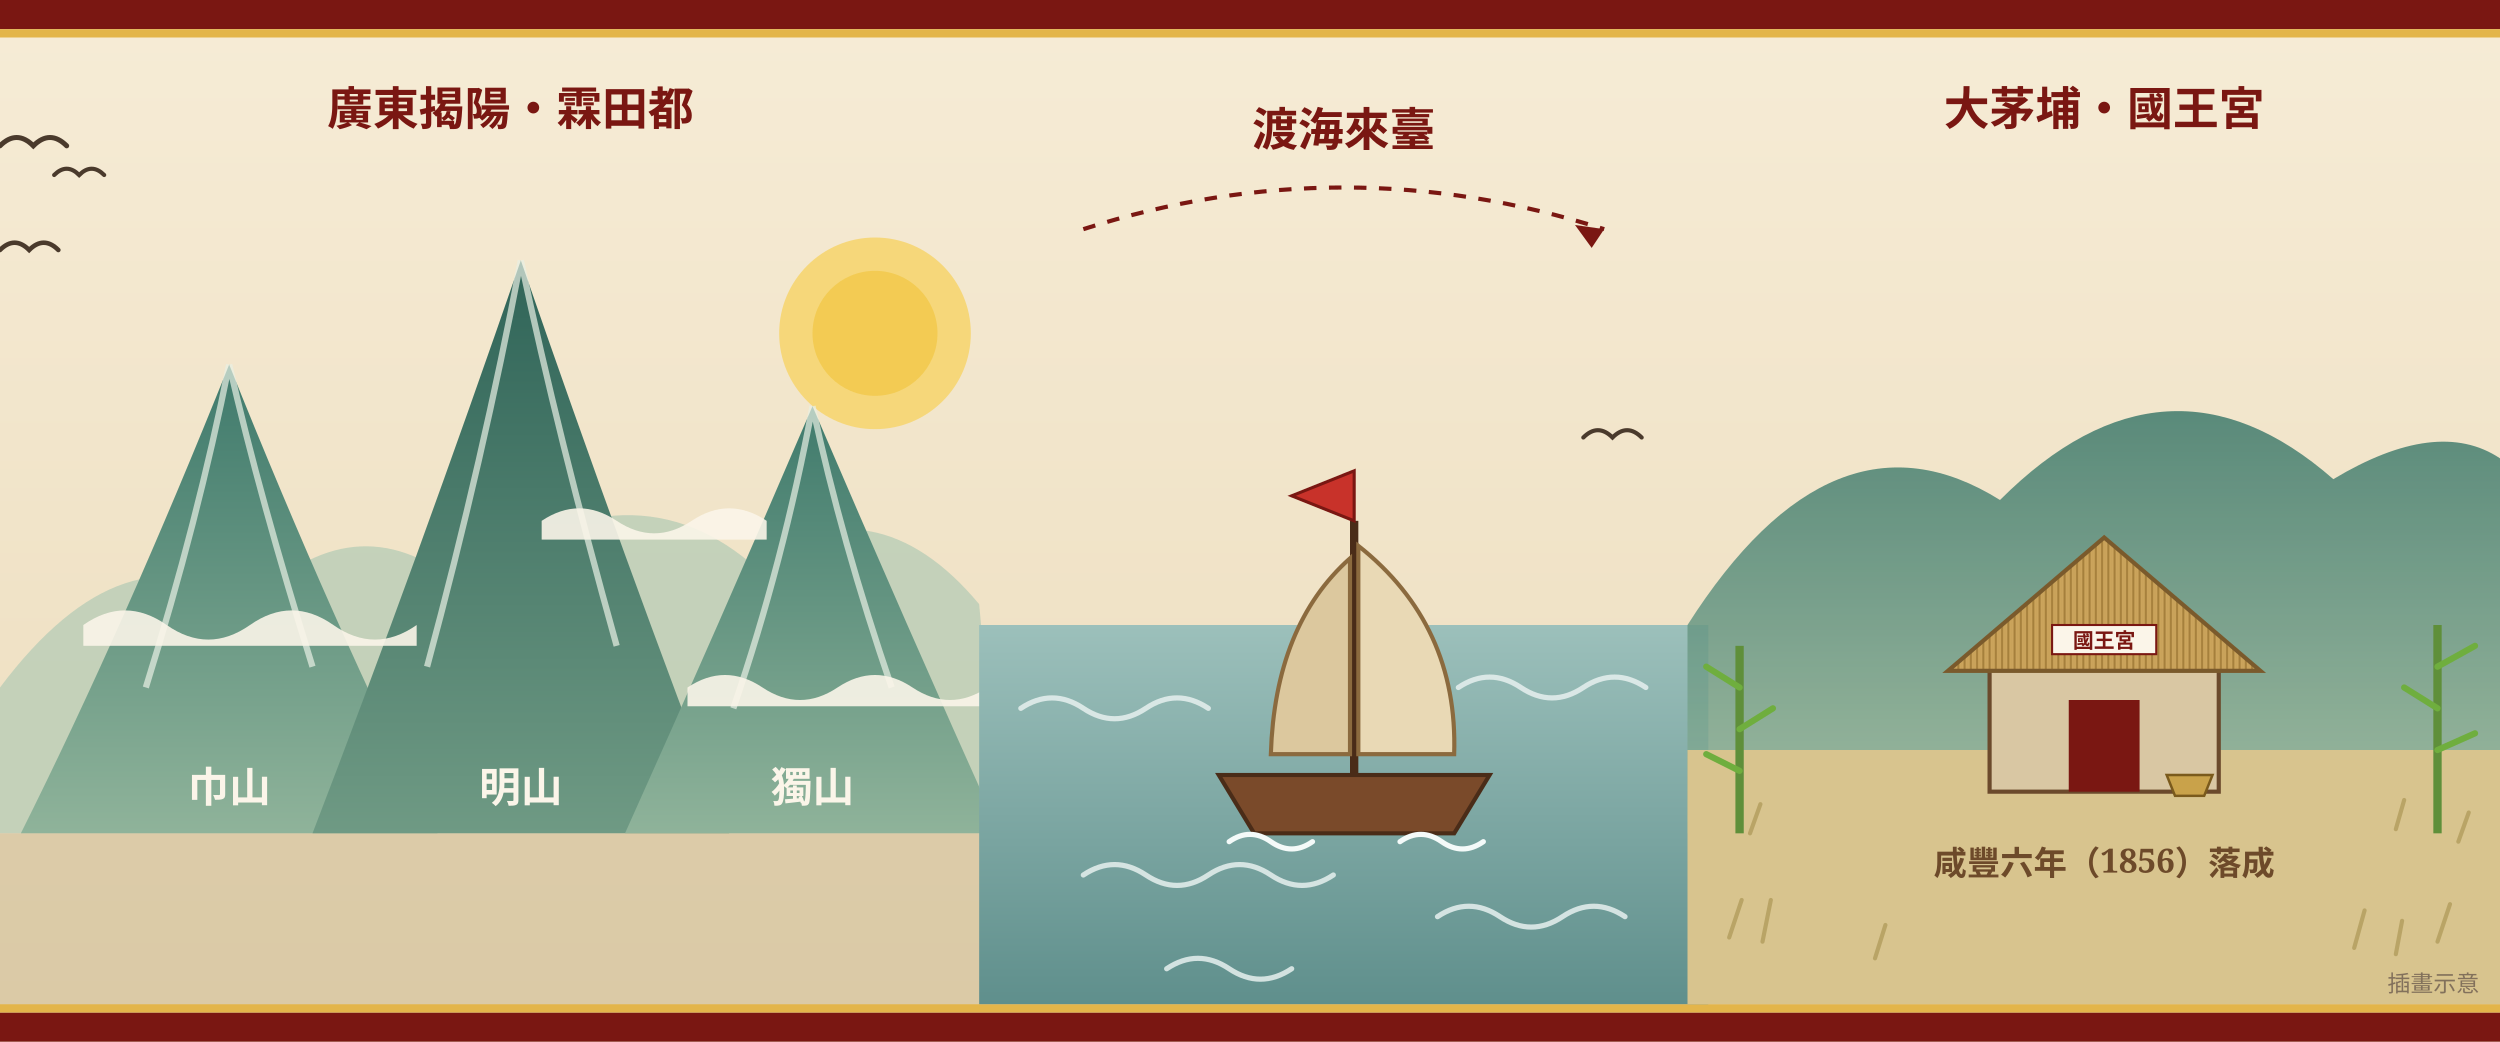
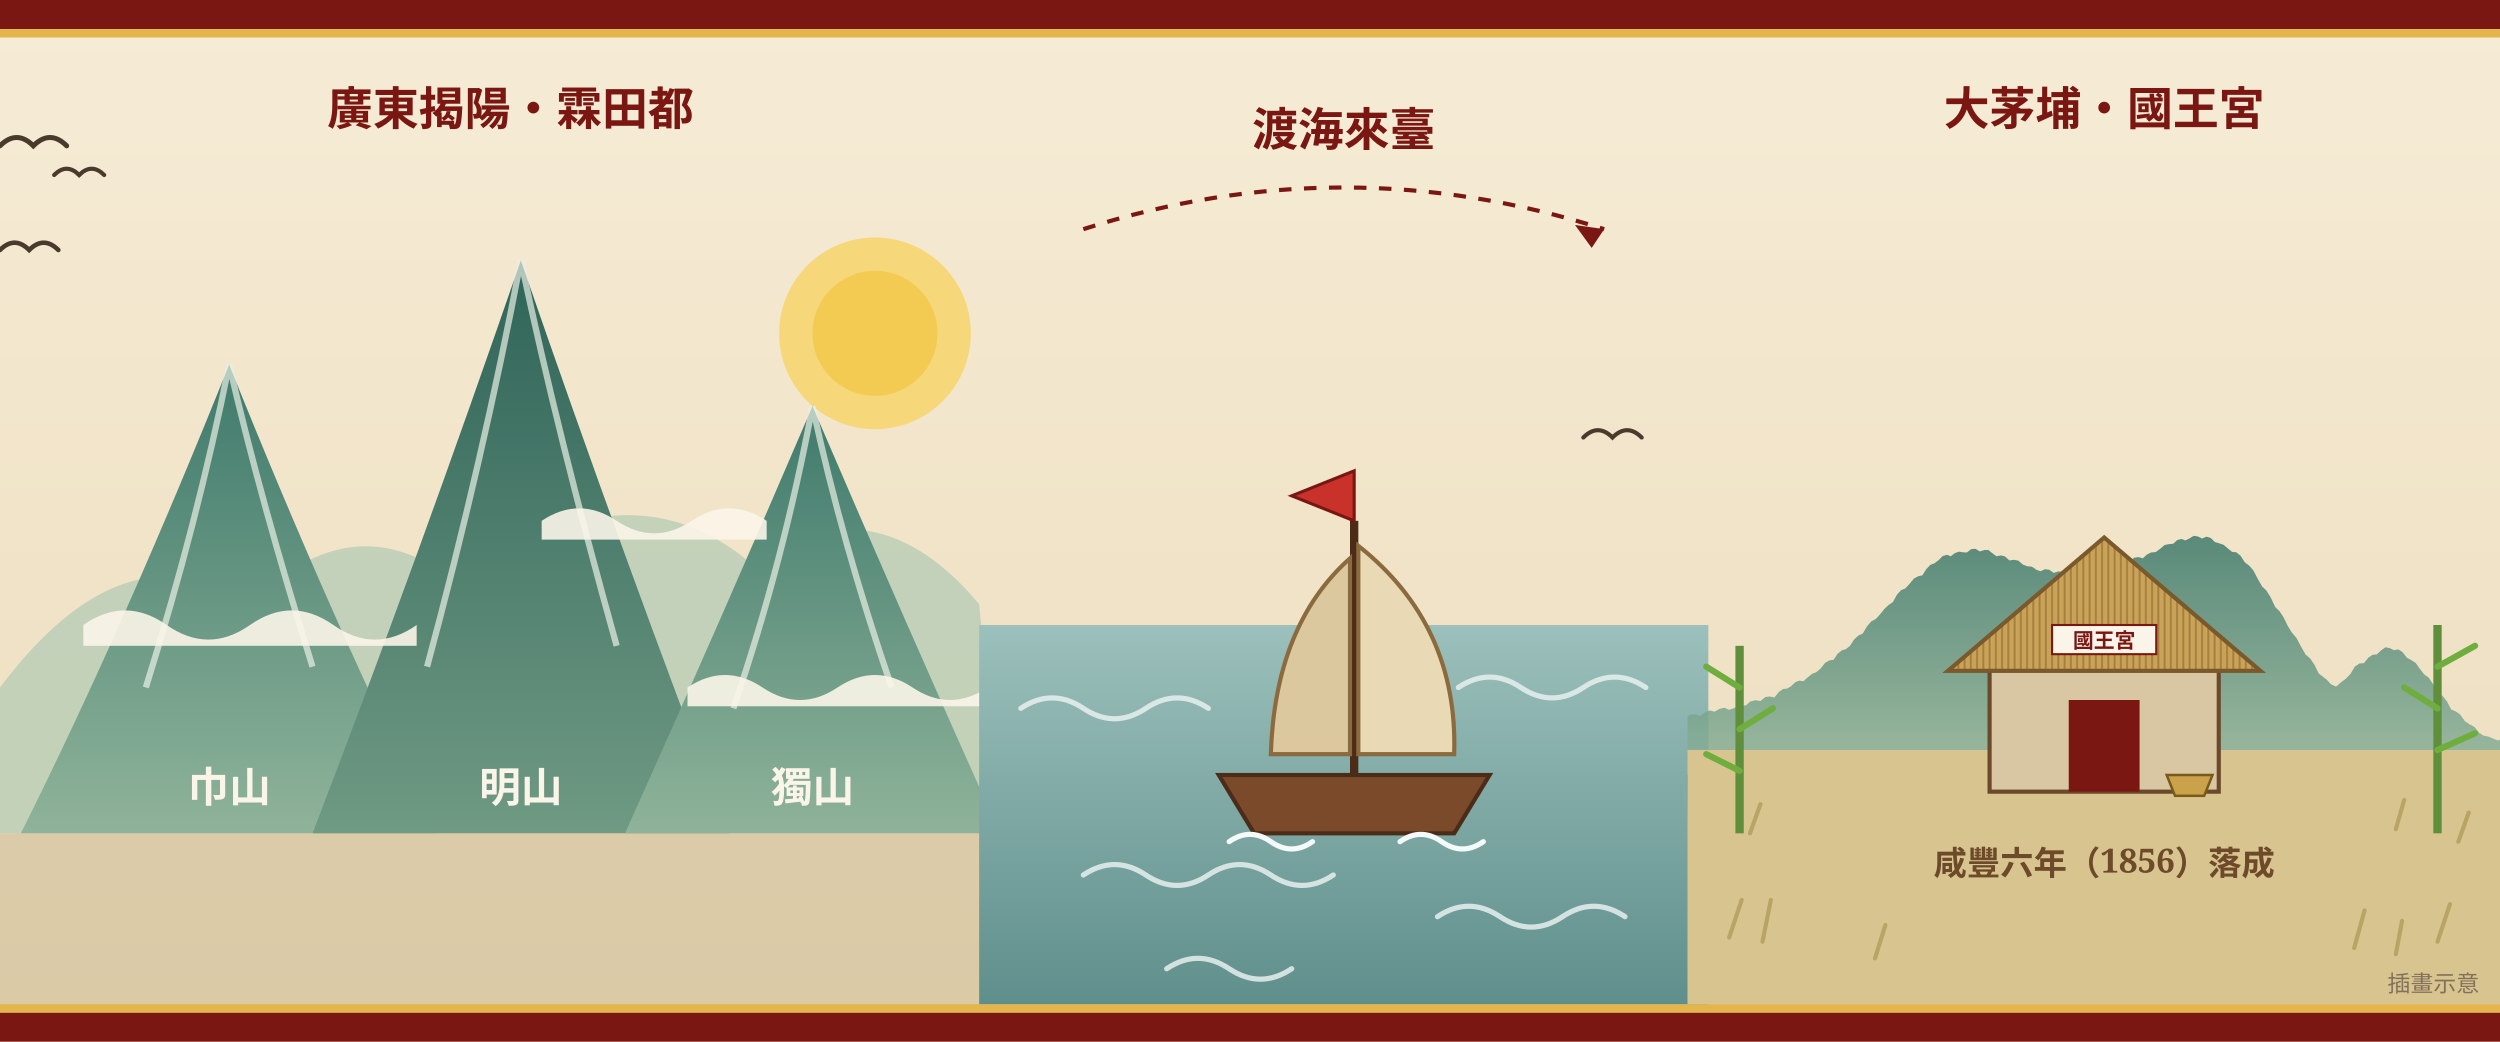
<svg xmlns="http://www.w3.org/2000/svg" viewBox="0 0 1200 500" width="1200" height="500">
  <defs>
    <linearGradient id="paper" x1="0" y1="0" x2="0" y2="1">
      <stop offset="0" stop-color="#f6ecd6" />
      <stop offset="1" stop-color="#ecdcbc" />
    </linearGradient>
    <linearGradient id="mtn" x1="0" y1="0" x2="0" y2="1">
      <stop offset="0" stop-color="#3f7a6c" />
      <stop offset="1" stop-color="#8fb39a" />
    </linearGradient>
    <linearGradient id="mtn2" x1="0" y1="0" x2="0" y2="1">
      <stop offset="0" stop-color="#2f6458" />
      <stop offset="1" stop-color="#6f9a84" />
    </linearGradient>
    <linearGradient id="sea" x1="0" y1="0" x2="0" y2="1">
      <stop offset="0" stop-color="#9cc0bb" />
      <stop offset="1" stop-color="#5f8f8c" />
    </linearGradient>
    <pattern id="thatch" width="6" height="8" patternUnits="userSpaceOnUse">
      <rect width="6" height="8" fill="#c9a25a" />
      <path d="M1 0V8M4 0V8" stroke="#a9833f" stroke-width="1" />
    </pattern>
  </defs>
  <style>
    .smoke{animation:smoke 3.6s ease-out infinite;transform-box:fill-box;transform-origin:50% 100%}
    .smoke.s2{animation-delay:1.2s}.smoke.s3{animation-delay:2.4s}
    @keyframes smoke{0%{opacity:0;transform:translateY(8px) scale(.7)}30%{opacity:.75}100%{opacity:0;transform:translateY(-26px) scale(1.25)}}
    .dash{animation:dash 3s linear infinite}
    @keyframes dash{to{stroke-dashoffset:-28}}
    .flag{animation:flag 1.6s ease-in-out infinite alternate;transform-box:fill-box;transform-origin:0 50%}
    .flag.r{transform-origin:100% 50%}
    @keyframes flag{0%{transform:skewY(-6deg) scaleX(.94)}100%{transform:skewY(5deg) scaleX(1.04)}}
    .sway{animation:sway 2.8s ease-in-out infinite alternate;transform-box:fill-box;transform-origin:50% 100%}
    @keyframes sway{from{transform:rotate(-3deg)}to{transform:rotate(3deg)}}
    .lantern{animation:lantern 3.2s ease-in-out infinite alternate;transform-box:fill-box;transform-origin:50% 0}
    .lantern.b{animation-delay:-1.6s}
    @keyframes lantern{from{transform:rotate(-5deg)}to{transform:rotate(5deg)}}
    .glow{animation:glow 2.6s ease-in-out infinite alternate}
    @keyframes glow{from{opacity:.25}to{opacity:.7}}
    .bird{animation:bird 28s linear infinite}
    .bird.b2{animation-duration:34s;animation-delay:-12s}
    @keyframes bird{from{transform:translate(-120px,0)}to{transform:translate(1450px,-70px)}}
    .wing{animation:flap .45s ease-in-out infinite alternate;transform-box:fill-box;transform-origin:50% 100%}
    @keyframes flap{to{transform:scaleY(.35)}}
    .drift{animation:drift 9s ease-in-out infinite alternate}
    .drift.slow{animation-duration:14s}
    @keyframes drift{from{transform:translateX(-14px)}to{transform:translateX(14px)}}
    @media (prefers-reduced-motion: reduce){*{animation:none!important}}
  </style>
  <rect width="1200" height="500" fill="url(#paper)" />
  <rect x="0" y="0" width="1200" height="14" fill="#7a1712" />
  <rect x="0" y="486" width="1200" height="14" fill="#7a1712" />
  <rect x="0" y="14" width="1200" height="4" fill="#e3b54a" />
  <rect x="0" y="482" width="1200" height="4" fill="#e3b54a" />
  <text x="245" y="60" text-anchor="middle" font-family="Noto Serif TC, serif" font-size="22" font-weight="900" fill="#7a1712">廣東揭陽・霖田都</text>
  <circle cx="420" cy="160" r="46" fill="#f6d77a" class="glow" />
  <circle cx="420" cy="160" r="30" fill="#f2c94c" opacity=".85" />
  <path d="M0 330Q60 250 120 290Q170 240 220 280Q300 220 360 270Q420 230 470 290L480 400H0Z" fill="#b9cdb6" opacity=".8" />
  <path d="M10 400Q60 300 110 175Q160 300 210 400Z" fill="url(#mtn)" />
  <path d="M110 175Q95 250 70 330M110 175Q125 240 150 320" fill="none" stroke="#e8f0e4" stroke-width="3" opacity=".7" />
  <path d="M150 400Q200 270 250 125Q300 270 350 400Z" fill="url(#mtn2)" />
  <path d="M250 125Q232 220 205 320M250 125Q268 210 296 310" fill="none" stroke="#e8f0e4" stroke-width="3" opacity=".7" />
  <path d="M300 400Q345 300 390 195Q435 300 480 400Z" fill="url(#mtn)" />
  <path d="M390 195Q376 270 352 340M390 195Q404 260 428 330" fill="none" stroke="#e8f0e4" stroke-width="3" opacity=".7" />
  <g fill="#fbf5e9" opacity=".9" class="drift">
    <path d="M40 300q20-14 40 0t40 0t40 0t40 0v10h-160z" />
    <path d="M260 250q18-12 36 0t36 0t36 0v9h-108z" />
    <path d="M330 330q18-12 36 0t36 0t36 0t36 0v9h-144z" />
  </g>
  <g font-family="Noto Serif TC, serif" font-size="20" font-weight="900" fill="#fbf5e9" text-anchor="middle">
    <text x="110" y="385">巾山</text>
    <text x="250" y="385">明山</text>
    <text x="390" y="385">獨山</text>
  </g>
  <rect x="0" y="400" width="480" height="82" fill="#c9b78f" opacity=".5" />
  <rect x="470" y="300" width="350" height="182" fill="url(#sea)" />
  <g fill="none" stroke="#e6f0ee" stroke-width="2.5" stroke-linecap="round" opacity=".85" class="waves">
    <path d="M490 340q15-10 30 0t30 0t30 0" />
    <path d="M700 330q15-10 30 0t30 0t30 0" />
    <path d="M520 420q15-10 30 0t30 0t30 0t30 0" />
    <path d="M690 440q15-10 30 0t30 0t30 0" />
    <path d="M560 465q15-10 30 0t30 0" />
  </g>
  <g class="bob">
    <path d="M585 372H715L698 400H602Z" fill="#7a4a2a" stroke="#4a2c18" stroke-width="2" />
    <path d="M650 372V250" stroke="#4a2c18" stroke-width="4" />
    <path d="M652 262Q700 300 698 362H652Z" fill="#e9d9b5" stroke="#8b6a3e" stroke-width="2" />
    <path d="M652 262Q700 300 698 362" fill="none" stroke="#8b6a3e" stroke-width="1" opacity=".5" />
    <path d="M648 268Q612 300 610 362H648Z" fill="#dcc89e" stroke="#8b6a3e" stroke-width="2" />
    <path class="flag r" d="M650 250L620 238L650 226Z" fill="#c8322a" stroke="#7a1712" stroke-width="1.5" />
  </g>
  <text x="645" y="70" text-anchor="middle" font-family="Noto Serif TC, serif" font-size="22" font-weight="900" fill="#7a1712">渡海來臺</text>
  <path class="dash" d="M520 110Q645 70 770 110" fill="none" stroke="#7a1712" stroke-width="2" stroke-dasharray="6 6" />
  <path d="M770 110l-14-2 8 11z" fill="#7a1712" />
  <text x="1010" y="60" text-anchor="middle" font-family="Noto Serif TC, serif" font-size="22" font-weight="900" fill="#7a1712">大茅埔・國王宮</text>
-   <path d="M810 300Q880 190 960 240Q1040 160 1120 230Q1170 200 1200 220V400H810Z" fill="url(#mtn)" opacity=".85" />
+   <clipPath id="ox3">
+     <rect x="810" y="100" width="390" height="300" />
+   </clipPath>
+   <g clip-path="url(#ox3)">
+     <path transform="translate(805 372)" d="M-5.0 0L-5.0 -27.2 L-3.9 -26.9 L-2.6 -26.6 L-1.0 -28.0 L0.6 -28.8 L2.5 -28.6 L4.5 -27.7 L6.5 -29.0 L8.7 -29.2 L11.0 -28.3 L13.3 -30.0 L15.6 -31.0 L18.0 -30.4 L20.3 -31.7 L22.7 -32.3 L24.9 -31.3 L27.2 -32.0 L29.3 -33.2 L31.3 -33.2 L33.2 -33.5 L35.0 -35.2 L37.5 -35.9 L40.0 -35.5 L42.3 -37.4 L44.5 -37.7 L46.7 -37.2 L48.8 -39.8 L50.9 -41.3 L52.9 -41.5 L54.8 -42.7 L56.8 -44.6 L58.7 -45.3 L60.6 -45.0 L62.5 -46.7 L64.7 -48.5 L66.9 -49.4 L69.0 -51.2 L71.0 -53.8 L73.1 -55.0 L75.1 -55.3 L77.0 -58.1 L79.0 -59.8 L81.0 -60.4 L83.0 -62.0 L85.0 -65.1 L87.1 -67.0 L89.1 -67.9 L91.2 -71.4 L93.3 -73.8 L95.4 -74.9 L97.4 -77.1 L99.5 -79.7 L101.5 -81.6 L103.6 -83.0 L105.5 -86.5 L107.5 -88.7 L109.6 -89.6 L111.7 -91.9 L113.7 -94.3 L115.7 -95.4 L117.7 -95.8 L119.6 -98.8 L121.6 -100.9 L123.5 -101.6 L125.5 -103.1 L127.5 -105.1 L129.5 -105.7 L131.4 -105.0 L133.3 -106.5 L135.3 -107.2 L137.2 -106.9 L139.1 -106.8 L141.1 -108.4 L143.2 -108.6 L145.3 -107.3 L147.5 -108.0 L149.4 -108.0 L151.3 -106.5 L153.3 -105.0 L155.4 -105.4 L157.4 -104.9 L159.5 -103.0 L161.7 -103.3 L163.8 -102.9 L166.0 -101.0 L168.1 -100.2 L170.3 -100.0 L172.5 -98.5 L174.5 -97.8 L176.6 -98.8 L178.7 -98.5 L180.8 -97.0 L182.9 -97.7 L185.0 -97.6 L187.2 -96.1 L189.3 -95.8 L191.5 -96.4 L193.6 -96.1 L195.7 -95.8 L197.9 -97.2 L200.0 -97.3 L202.1 -96.3 L204.3 -97.8 L206.4 -98.4 L208.6 -97.7 L210.8 -99.4 L213.0 -101.3 L215.1 -101.6 L217.3 -102.4 L219.4 -104.3 L221.5 -104.6 L223.5 -104.0 L225.5 -105.8 L227.5 -106.8 L229.7 -107.0 L231.9 -108.6 L234.0 -110.4 L236.0 -110.8 L238.1 -111.0 L240.1 -112.8 L242.0 -113.3 L244.0 -112.6 L246.0 -113.6 L248.0 -114.8 L250.0 -114.5 L252.0 -113.5 L254.1 -114.4 L256.1 -113.8 L258.2 -111.8 L260.2 -111.2 L262.3 -110.5 L264.3 -108.8 L266.4 -107.1 L268.4 -106.9 L270.5 -105.2 L272.5 -102.1 L274.6 -100.5 L276.6 -98.2 L278.7 -94.2 L280.8 -90.5 L282.9 -88.5 L285.0 -85.1 L287.1 -80.6 L289.1 -78.7 L291.1 -75.7 L293.1 -71.6 L295.0 -68.5 L297.3 -65.8 L299.5 -61.6 L301.7 -57.8 L303.9 -55.9 L306.0 -52.8 L308.0 -48.7 L310.0 -47.2 L311.9 -45.7 L313.8 -43.6 L316.3 -42.4 L318.8 -44.6 L321.0 -46.2 L323.2 -48.5 L325.3 -52.0 L327.5 -53.5 L329.7 -53.7 L331.8 -56.3 L333.8 -57.7 L335.9 -57.9 L337.9 -59.8 L340.0 -61.3 L342.1 -60.9 L344.1 -59.9 L346.1 -60.3 L348.1 -59.1 L350.3 -56.3 L352.5 -55.1 L354.5 -53.8 L356.5 -51.0 L358.6 -48.3 L360.8 -46.7 L363.0 -43.4 L365.2 -39.5 L367.5 -37.9 L369.6 -35.2 L371.6 -31.4 L373.8 -30.5 L375.9 -29.0 L378.1 -25.9 L380.4 -24.3 L382.7 -23.1 L385.0 -20.3 L387.0 -18.9 L389.2 -18.5 L391.4 -17.6 L393.8 -16.6 L396.1 -17.3 L398.3 -16.4 L400.4 -14.8 L402.2 -15.4 L403.8 -15.2 L405.0 -14.4 L405.0 0Z" fill="url(#mtn)" opacity=".85" />
+     <rect x="805" y="372" width="400" height="30" fill="url(#mtn)" opacity=".85" />
+   </g>
  <rect x="810" y="360" width="390" height="122" fill="#d8c48e" />
  <g stroke="#b9a466" stroke-width="2" stroke-linecap="round">
    <path d="M830 450l6-18M846 452l4-20M900 460l5-16M1130 455l5-18M1150 458l3-16M1170 452l6-18" />
    <path d="M840 400l5-14M1150 398l4-14M1180 404l5-14" />
  </g>
  <g>
    <rect x="955" y="318" width="110" height="62" fill="#d9c7a3" stroke="#6b4a2c" stroke-width="2" />
    <path d="M935 322L1010 258L1085 322Z" fill="url(#thatch)" stroke="#7a5a2c" stroke-width="2" />
    <rect x="993" y="336" width="34" height="44" fill="#7a1712" />
    <rect x="985" y="300" width="50" height="14" fill="#fbf5e9" stroke="#7a1712" stroke-width="1" />
    <text x="1010" y="311" text-anchor="middle" font-family="Noto Serif TC, serif" font-size="10" font-weight="900" fill="#7a1712">國王宮</text>
  </g>
  <text x="1010" y="420" text-anchor="middle" font-family="Noto Serif TC, serif" font-size="16" font-weight="600" fill="#6d4a2a">咸豐六年（1856）落成</text>
  <style>
    .bob{animation:bob 3.4s ease-in-out infinite;transform-box:fill-box;transform-origin:50% 100%}
    @keyframes bob{0%,100%{transform:translateY(0) rotate(-1.5deg)}50%{transform:translateY(5px) rotate(1.5deg)}}
    .waves{animation:waves 5s ease-in-out infinite alternate}
    @keyframes waves{from{transform:translateX(-10px)}to{transform:translateX(12px)}}
  </style>
  <g fill="none" stroke="#f4faf9" stroke-width="2.5" stroke-linecap="round" class="waves">
    <path d="M590 404q10-7 20 0t20 0M672 404q10-7 20 0t20 0" />
  </g>
  <g class="drift slow">
    <path d="M760 210q7-7 14 0q7-7 14 0" fill="none" stroke="#4a3a2c" stroke-width="2" stroke-linecap="round" />
  </g>
  <path d="M1040 372H1062L1058 382H1044Z" fill="#c9a24a" stroke="#7a5a1c" stroke-width="1.2" />
  <path class="smoke s1" d="M1051 368q-6-8 0-15q6-7 0-14" fill="none" stroke="#9a8f80" stroke-width="2" stroke-linecap="round" opacity="0" />
  <path class="smoke s2" d="M1051 368q-6-8 0-15q6-7 0-14" fill="none" stroke="#9a8f80" stroke-width="2" stroke-linecap="round" opacity="0" />
  <path class="smoke s3" d="M1051 368q-6-8 0-15q6-7 0-14" fill="none" stroke="#9a8f80" stroke-width="2" stroke-linecap="round" opacity="0" />
  <g class="sway">
    <path d="M1170 400V300" stroke="#5f8f3a" stroke-width="4" />
    <path d="M1170 320l18-10M1170 340l-16-10M1170 360l18-8" stroke="#6fae3e" stroke-width="3" stroke-linecap="round" />
  </g>
  <g class="sway" style="animation-delay:-1.2s">
    <path d="M835 400V310" stroke="#5f8f3a" stroke-width="4" />
    <path d="M835 330l-16-10M835 350l16-10M835 370l-16-8" stroke="#6fae3e" stroke-width="3" stroke-linecap="round" />
  </g>
  <g class="bird">
    <g transform="translate(0 70)">
      <path class="wing" d="M0 0q8-8 16 0q8-8 16 0" fill="none" stroke="#4a3a2c" stroke-width="2.4" stroke-linecap="round" />
      <path class="wing" d="M26 14q6-6 12 0q6-6 12 0" fill="none" stroke="#4a3a2c" stroke-width="2" stroke-linecap="round" />
    </g>
  </g>
  <g class="bird b2">
    <g transform="translate(0 120)">
      <path class="wing" d="M0 0q7-7 14 0q7-7 14 0" fill="none" stroke="#4a3a2c" stroke-width="2.2" stroke-linecap="round" />
    </g>
  </g>
  <text x="1190" y="476" text-anchor="end" font-family="Noto Sans TC, sans-serif" font-size="11" fill="#6d5c4f" opacity=".8">插畫示意</text>
</svg>
